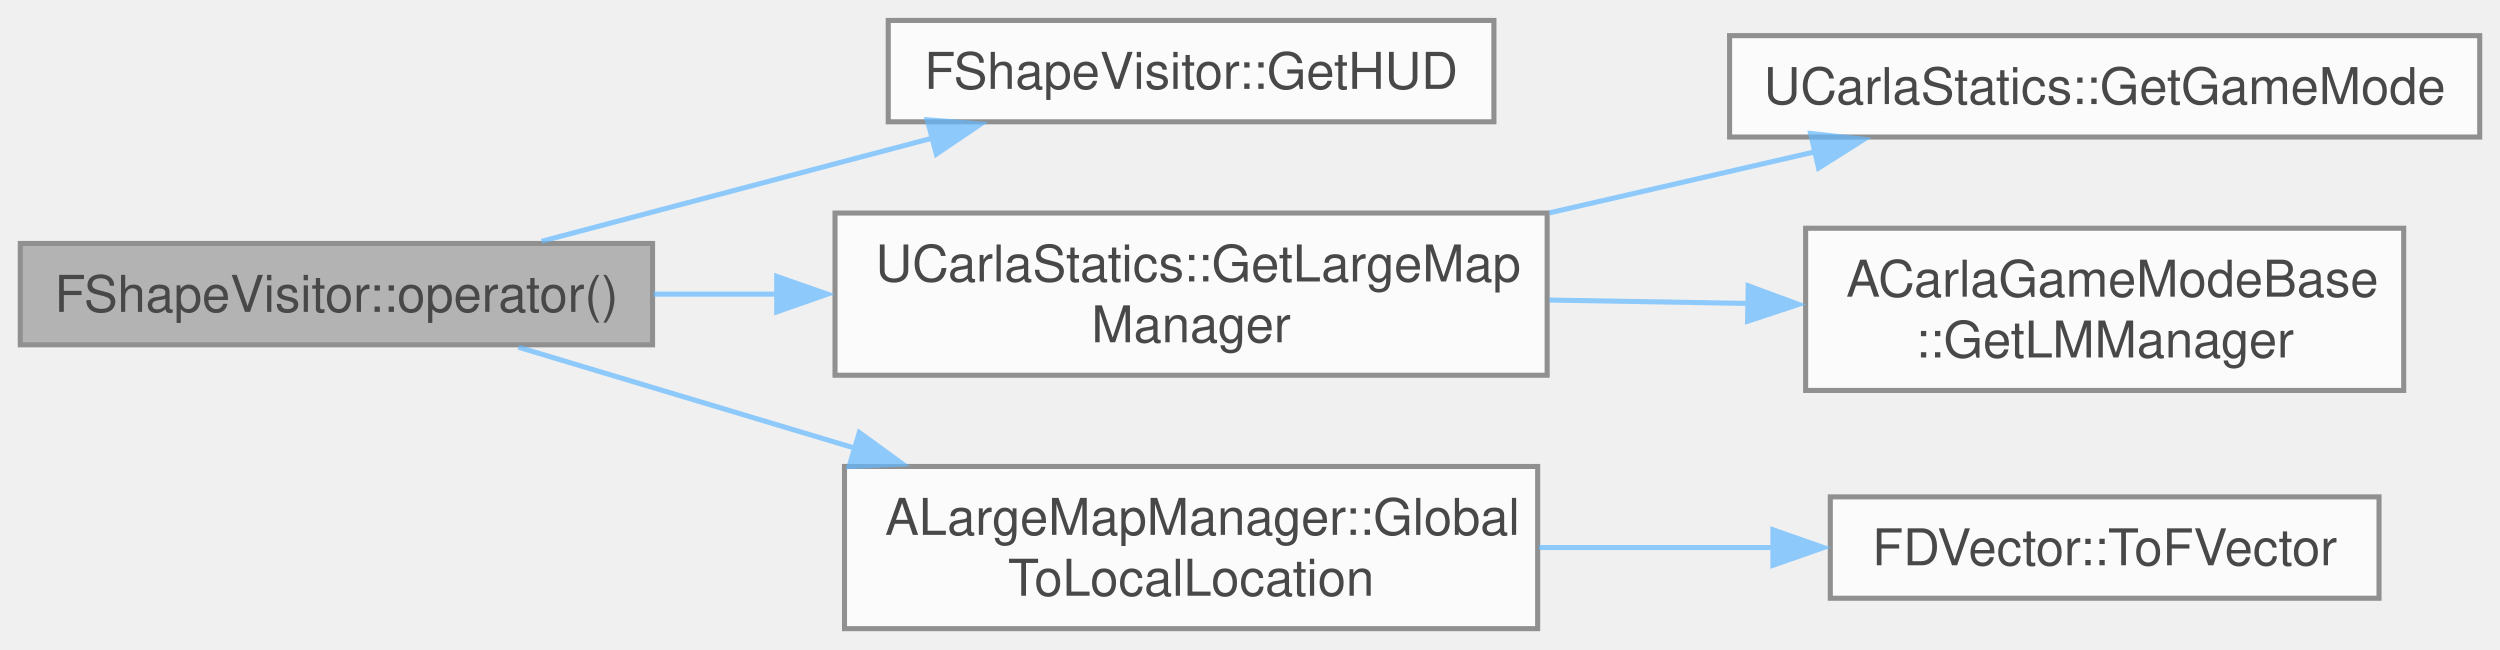
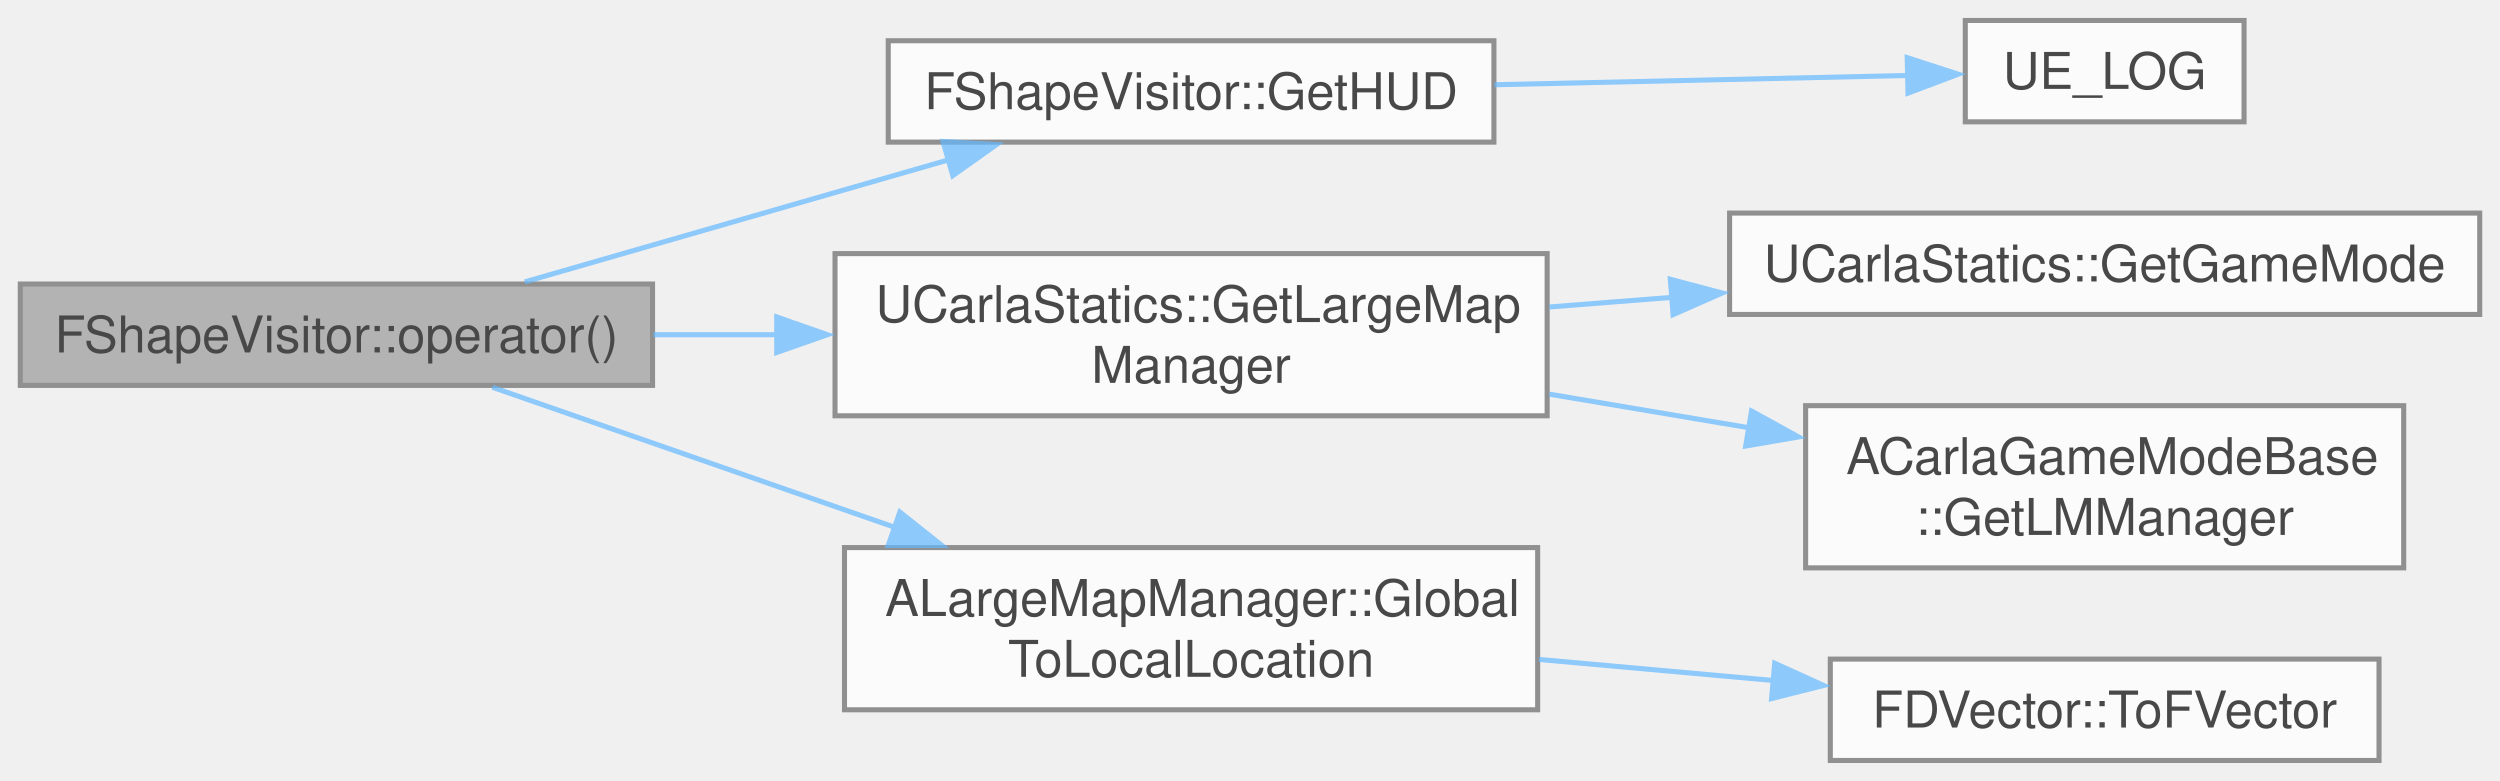
- <svg xmlns="http://www.w3.org/2000/svg" xmlns:xlink="http://www.w3.org/1999/xlink" width="493pt" height="128pt" viewBox="0.00 0.00 493.25 128.00">
+ <svg xmlns="http://www.w3.org/2000/svg" xmlns:xlink="http://www.w3.org/1999/xlink" width="493pt" height="154pt" viewBox="0.00 0.00 493.25 154.00">
  <svg id="main" version="1.1" xml:space="preserve">
    <style type="text/css">
.node, .edge {opacity: 0.7;}
.node.selected, .edge.selected {opacity: 1;}
.edge:hover path { stroke: red; }
.edge:hover polygon { stroke: red; fill: red; }
</style>
    <svg id="graph" class="graph">
-       <g id="graph0" class="graph" transform="scale(1 1) rotate(0) translate(4 124)">
+       <g id="graph0" class="graph" transform="scale(1 1) rotate(0) translate(4 150)">
        <g id="Node000001" class="node">
          <g id="a_Node000001">
            <a xlink:title=" ">
-               <polygon fill="#999999" stroke="#666666" points="124.75,-76 0,-76 0,-56 124.75,-56 124.75,-76" />
-               <text text-anchor="middle" x="62.38" y="-62.5" font-family="Helvetica,sans-Serif" font-size="10.00">FShapeVisitor::operator()</text>
+               <polygon fill="#999999" stroke="#666666" points="124.75,-94 0,-94 0,-74 124.75,-74 124.75,-94" />
+               <text text-anchor="middle" x="62.38" y="-80.5" font-family="Helvetica,sans-Serif" font-size="10.00">FShapeVisitor::operator()</text>
            </a>
          </g>
        </g>
        <g id="Node000002" class="node">
          <g id="a_Node000002">
            <a xlink:href="../../dd/d3c/structFShapeVisitor.html#afd60acb485e41eacbac8b519ca271588" target="_top" xlink:title=" ">
-               <polygon fill="white" stroke="#666666" points="290.75,-120 171.25,-120 171.25,-100 290.75,-100 290.75,-120" />
-               <text text-anchor="middle" x="231" y="-106.5" font-family="Helvetica,sans-Serif" font-size="10.00">FShapeVisitor::GetHUD</text>
+               <polygon fill="white" stroke="#666666" points="290.75,-142 171.25,-142 171.25,-122 290.75,-122 290.75,-142" />
+               <text text-anchor="middle" x="231" y="-128.5" font-family="Helvetica,sans-Serif" font-size="10.00">FShapeVisitor::GetHUD</text>
            </a>
          </g>
        </g>
        <g id="edge1_Node000001_Node000002" class="edge">
          <g id="a_edge1_Node000001_Node000002">
            <a xlink:title=" ">
-               <path fill="none" stroke="#63b8ff" d="M102.86,-76.43C125.92,-82.52 155.23,-90.26 179.9,-96.77" />
-               <polygon fill="#63b8ff" stroke="#63b8ff" points="178.95,-100.4 189.51,-99.57 180.73,-93.63 178.95,-100.4" />
+               <path fill="none" stroke="#63b8ff" d="M99.53,-94.42C124.01,-101.47 156.59,-110.85 183.07,-118.48" />
+               <polygon fill="#63b8ff" stroke="#63b8ff" points="182.05,-122.12 192.63,-121.52 183.99,-115.39 182.05,-122.12" />
+             </a>
+           </g>
+         </g>
+         <g id="Node000004" class="node">
+           <g id="a_Node000004">
+             <a xlink:href="../../d7/d1e/classUCarlaStatics.html#a8137f56360aa59de44591fce99608dc4" target="_top" xlink:title=" ">
+               <polygon fill="white" stroke="#666666" points="301.25,-100 160.75,-100 160.75,-68 301.25,-68 301.25,-100" />
+               <text text-anchor="start" x="168.75" y="-86.5" font-family="Helvetica,sans-Serif" font-size="10.00">UCarlaStatics::GetLargeMap</text>
+               <text text-anchor="middle" x="231" y="-74.5" font-family="Helvetica,sans-Serif" font-size="10.00">Manager</text>
+             </a>
+           </g>
+         </g>
+         <g id="edge3_Node000001_Node000004" class="edge">
+           <g id="a_edge3_Node000001_Node000004">
+             <a xlink:title=" ">
+               <path fill="none" stroke="#63b8ff" d="M124.95,-84C132.94,-84 141.22,-84 149.46,-84" />
+               <polygon fill="#63b8ff" stroke="#63b8ff" points="149.25,-87.5 159.25,-84 149.25,-80.5 149.25,-87.5" />
+             </a>
+           </g>
+         </g>
+         <g id="Node000007" class="node">
+           <g id="a_Node000007">
+             <a xlink:href="../../d9/d4b/classALargeMapManager.html#a540b115f03b1469f9bb7fc53268a4c19" target="_top" xlink:title=" ">
+               <polygon fill="white" stroke="#666666" points="299.38,-42 162.62,-42 162.62,-10 299.38,-10 299.38,-42" />
+               <text text-anchor="start" x="170.62" y="-28.5" font-family="Helvetica,sans-Serif" font-size="10.00">ALargeMapManager::Global</text>
+               <text text-anchor="middle" x="231" y="-16.5" font-family="Helvetica,sans-Serif" font-size="10.00">ToLocalLocation</text>
+             </a>
+           </g>
+         </g>
+         <g id="edge6_Node000001_Node000007" class="edge">
+           <g id="a_edge6_Node000001_Node000007">
+             <a xlink:title=" ">
+               <path fill="none" stroke="#63b8ff" d="M93.16,-73.63C115.24,-65.95 146.02,-55.23 172.79,-45.91" />
+               <polygon fill="#63b8ff" stroke="#63b8ff" points="173.54,-49.01 181.83,-42.42 171.24,-42.4 173.54,-49.01" />
            </a>
          </g>
        </g>
        <g id="Node000003" class="node">
          <g id="a_Node000003">
-             <a xlink:href="../../d7/d1e/classUCarlaStatics.html#a8137f56360aa59de44591fce99608dc4" target="_top" xlink:title=" ">
-               <polygon fill="white" stroke="#666666" points="301.25,-82 160.75,-82 160.75,-50 301.25,-50 301.25,-82" />
-               <text text-anchor="start" x="168.75" y="-68.5" font-family="Helvetica,sans-Serif" font-size="10.00">UCarlaStatics::GetLargeMap</text>
-               <text text-anchor="middle" x="231" y="-56.5" font-family="Helvetica,sans-Serif" font-size="10.00">Manager</text>
+             <a xlink:href="../../d0/d6a/ActorDispatcher_8cpp.html#a69d0a7232310b5ebaa51abb2b9945184" target="_top" xlink:title=" ">
+               <polygon fill="white" stroke="#666666" points="438.75,-146 383.75,-146 383.75,-126 438.75,-126 438.75,-146" />
+               <text text-anchor="middle" x="411.25" y="-132.5" font-family="Helvetica,sans-Serif" font-size="10.00">UE_LOG</text>
            </a>
          </g>
        </g>
-         <g id="edge2_Node000001_Node000003" class="edge">
-           <g id="a_edge2_Node000001_Node000003">
+         <g id="edge2_Node000002_Node000003" class="edge">
+           <g id="a_edge2_Node000002_Node000003">
            <a xlink:title=" ">
-               <path fill="none" stroke="#63b8ff" d="M124.95,-66C132.94,-66 141.22,-66 149.46,-66" />
-               <polygon fill="#63b8ff" stroke="#63b8ff" points="149.25,-69.5 159.25,-66 149.25,-62.5 149.25,-69.5" />
+               <path fill="none" stroke="#63b8ff" d="M290.86,-133.32C317.7,-133.92 348.7,-134.62 372.38,-135.15" />
+               <polygon fill="#63b8ff" stroke="#63b8ff" points="372.29,-138.67 382.37,-135.4 372.45,-131.67 372.29,-138.67" />
+             </a>
+           </g>
+         </g>
+         <g id="Node000005" class="node">
+           <g id="a_Node000005">
+             <a xlink:href="../../d7/d1e/classUCarlaStatics.html#acf94832c60579b6d161b66447719efbc" target="_top" xlink:title=" ">
+               <polygon fill="white" stroke="#666666" points="485.25,-108 337.25,-108 337.25,-88 485.25,-88 485.25,-108" />
+               <text text-anchor="middle" x="411.25" y="-94.5" font-family="Helvetica,sans-Serif" font-size="10.00">UCarlaStatics::GetGameMode</text>
+             </a>
+           </g>
+         </g>
+         <g id="edge4_Node000004_Node000005" class="edge">
+           <g id="a_edge4_Node000004_Node000005">
+             <a xlink:title=" ">
+               <path fill="none" stroke="#63b8ff" d="M301.68,-89.47C309.69,-90.1 317.93,-90.75 326.1,-91.39" />
+               <polygon fill="#63b8ff" stroke="#63b8ff" points="325.55,-94.94 335.79,-92.23 326.1,-87.96 325.55,-94.94" />
            </a>
          </g>
        </g>
        <g id="Node000006" class="node">
          <g id="a_Node000006">
-             <a xlink:href="../../d9/d4b/classALargeMapManager.html#a540b115f03b1469f9bb7fc53268a4c19" target="_top" xlink:title=" ">
-               <polygon fill="white" stroke="#666666" points="299.38,-32 162.62,-32 162.62,0 299.38,0 299.38,-32" />
-               <text text-anchor="start" x="170.62" y="-18.5" font-family="Helvetica,sans-Serif" font-size="10.00">ALargeMapManager::Global</text>
-               <text text-anchor="middle" x="231" y="-6.5" font-family="Helvetica,sans-Serif" font-size="10.00">ToLocalLocation</text>
+             <a xlink:href="../../db/de5/classACarlaGameModeBase.html#a6a66e9a979a5dfbdb292f8eb3f89149c" target="_top" xlink:title=" ">
+               <polygon fill="white" stroke="#666666" points="470.25,-70 352.25,-70 352.25,-38 470.25,-38 470.25,-70" />
+               <text text-anchor="start" x="360.25" y="-56.5" font-family="Helvetica,sans-Serif" font-size="10.00">ACarlaGameModeBase</text>
+               <text text-anchor="middle" x="411.25" y="-44.5" font-family="Helvetica,sans-Serif" font-size="10.00">::GetLMManager</text>
            </a>
          </g>
        </g>
-         <g id="edge5_Node000001_Node000006" class="edge">
-           <g id="a_edge5_Node000001_Node000006">
+         <g id="edge5_Node000004_Node000006" class="edge">
+           <g id="a_edge5_Node000004_Node000006">
            <a xlink:title=" ">
-               <path fill="none" stroke="#63b8ff" d="M98.31,-55.52C117.59,-49.73 142.16,-42.36 164.85,-35.55" />
-               <polygon fill="#63b8ff" stroke="#63b8ff" points="165.54,-38.7 174.11,-32.47 163.53,-31.99 165.54,-38.7" />
+               <path fill="none" stroke="#63b8ff" d="M301.68,-72.27C314.65,-70.09 328.2,-67.81 341.15,-65.63" />
+               <polygon fill="#63b8ff" stroke="#63b8ff" points="341.58,-68.94 350.86,-63.83 340.42,-62.04 341.58,-68.94" />
            </a>
          </g>
        </g>
-         <g id="Node000004" class="node">
-           <g id="a_Node000004">
-             <a xlink:href="../../d7/d1e/classUCarlaStatics.html#acf94832c60579b6d161b66447719efbc" target="_top" xlink:title=" ">
-               <polygon fill="white" stroke="#666666" points="485.25,-117 337.25,-117 337.25,-97 485.25,-97 485.25,-117" />
-               <text text-anchor="middle" x="411.25" y="-103.5" font-family="Helvetica,sans-Serif" font-size="10.00">UCarlaStatics::GetGameMode</text>
+         <g id="Node000008" class="node">
+           <g id="a_Node000008">
+             <a xlink:href="../../de/d7a/structFDVector.html#afcef01413fad4ebae06ee468bee88a9c" target="_top" xlink:title=" ">
+               <polygon fill="white" stroke="#666666" points="465.38,-20 357.12,-20 357.12,0 465.38,0 465.38,-20" />
+               <text text-anchor="middle" x="411.25" y="-6.5" font-family="Helvetica,sans-Serif" font-size="10.00">FDVector::ToFVector</text>
            </a>
          </g>
        </g>
-         <g id="edge3_Node000003_Node000004" class="edge">
-           <g id="a_edge3_Node000003_Node000004">
+         <g id="edge7_Node000007_Node000008" class="edge">
+           <g id="a_edge7_Node000007_Node000008">
            <a xlink:title=" ">
-               <path fill="none" stroke="#63b8ff" d="M301.68,-82.03C319.06,-86.03 337.48,-90.26 354.12,-94.09" />
-               <polygon fill="#63b8ff" stroke="#63b8ff" points="353.23,-97.71 363.76,-96.54 354.8,-90.88 353.23,-97.71" />
-             </a>
-           </g>
-         </g>
-         <g id="Node000005" class="node">
-           <g id="a_Node000005">
-             <a xlink:href="../../db/de5/classACarlaGameModeBase.html#a6a66e9a979a5dfbdb292f8eb3f89149c" target="_top" xlink:title=" ">
-               <polygon fill="white" stroke="#666666" points="470.25,-79 352.25,-79 352.25,-47 470.25,-47 470.25,-79" />
-               <text text-anchor="start" x="360.25" y="-65.5" font-family="Helvetica,sans-Serif" font-size="10.00">ACarlaGameModeBase</text>
-               <text text-anchor="middle" x="411.25" y="-53.5" font-family="Helvetica,sans-Serif" font-size="10.00">::GetLMManager</text>
-             </a>
-           </g>
-         </g>
-         <g id="edge4_Node000003_Node000005" class="edge">
-           <g id="a_edge4_Node000003_Node000005">
-             <a xlink:title=" ">
-               <path fill="none" stroke="#63b8ff" d="M301.68,-64.83C314.65,-64.61 328.2,-64.38 341.15,-64.16" />
-               <polygon fill="#63b8ff" stroke="#63b8ff" points="340.92,-67.65 350.86,-63.98 340.8,-60.65 340.92,-67.65" />
-             </a>
-           </g>
-         </g>
-         <g id="Node000007" class="node">
-           <g id="a_Node000007">
-             <a xlink:href="../../de/d7a/structFDVector.html#afcef01413fad4ebae06ee468bee88a9c" target="_top" xlink:title=" ">
-               <polygon fill="white" stroke="#666666" points="465.38,-26 357.12,-26 357.12,-6 465.38,-6 465.38,-26" />
-               <text text-anchor="middle" x="411.25" y="-12.5" font-family="Helvetica,sans-Serif" font-size="10.00">FDVector::ToFVector</text>
-             </a>
-           </g>
-         </g>
-         <g id="edge6_Node000006_Node000007" class="edge">
-           <g id="a_edge6_Node000006_Node000007">
-             <a xlink:title=" ">
-               <path fill="none" stroke="#63b8ff" d="M299.64,-16C314.86,-16 330.96,-16 346.04,-16" />
-               <polygon fill="#63b8ff" stroke="#63b8ff" points="345.8,-19.5 355.8,-16 345.8,-12.5 345.8,-19.5" />
+               <path fill="none" stroke="#63b8ff" d="M299.64,-19.93C314.86,-18.56 330.96,-17.12 346.04,-15.76" />
+               <polygon fill="#63b8ff" stroke="#63b8ff" points="346.15,-19.18 355.8,-14.8 345.53,-12.21 346.15,-19.18" />
            </a>
          </g>
        </g>
      </g>
    </svg>
  </svg>
  <style type="text/css">

[data-mouse-over-selected='false'] { opacity: 0.7; }
[data-mouse-over-selected='true']  { opacity: 1.0; }

</style>
</svg>
